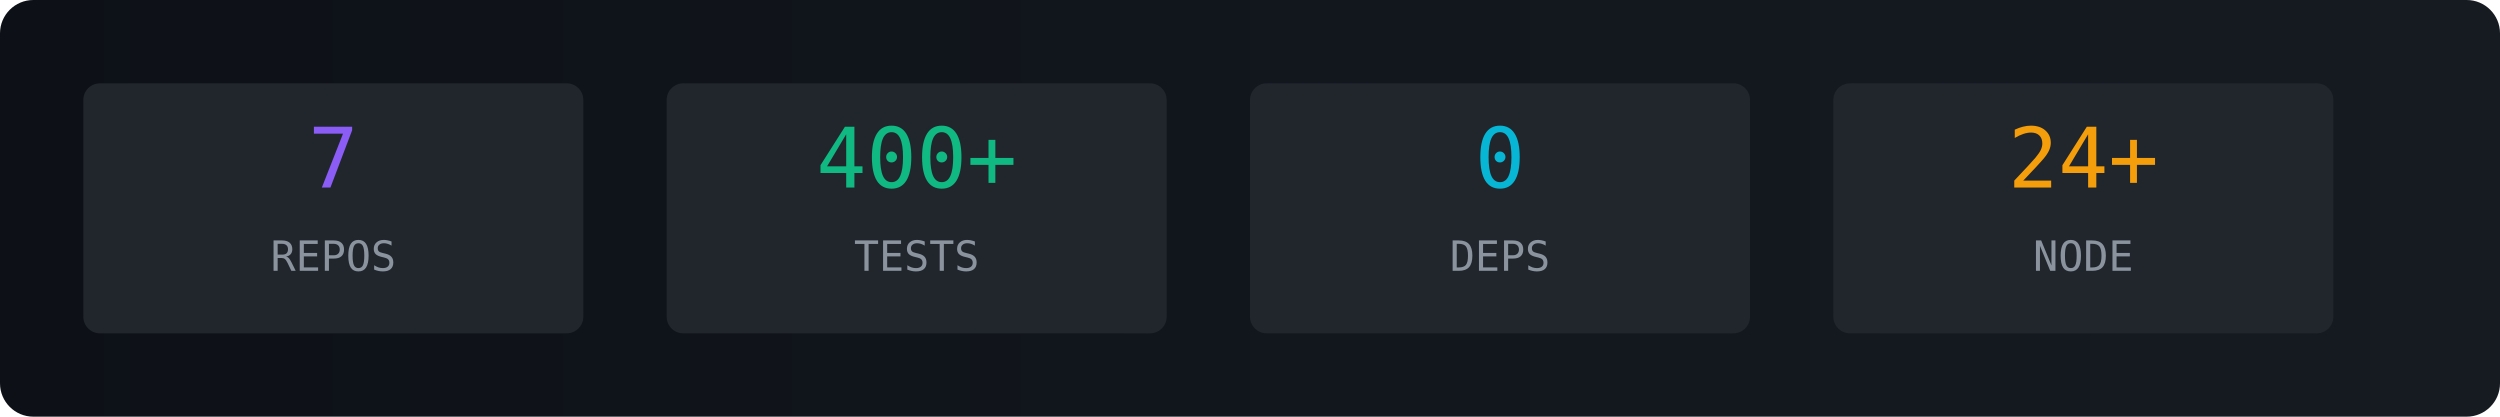
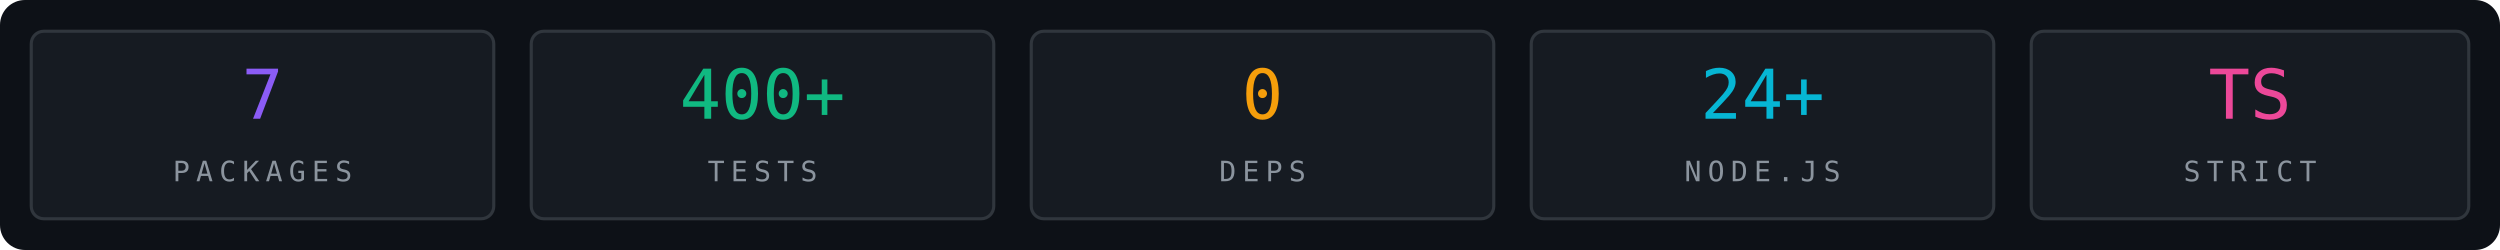
- <svg xmlns="http://www.w3.org/2000/svg" viewBox="0 0 600 100">
-   <defs>
-     <linearGradient id="bg3" x1="0%" y1="0%" x2="100%" y2="0%">
-       <stop offset="0%" style="stop-color:#0d1117" />
-       <stop offset="100%" style="stop-color:#161b22" />
-     </linearGradient>
-   </defs>
-   <rect width="600" height="100" fill="url(#bg3)" rx="8" />
-   <rect x="20" y="20" width="120" height="60" fill="#21262d" rx="4" />
-   <text x="80" y="45" text-anchor="middle" font-family="monospace" font-size="20" fill="#8b5cf6">7</text>
-   <text x="80" y="65" text-anchor="middle" font-family="monospace" font-size="10" fill="#8b949e">REPOS</text>
-   <rect x="160" y="20" width="120" height="60" fill="#21262d" rx="4" />
-   <text x="220" y="45" text-anchor="middle" font-family="monospace" font-size="20" fill="#10b981">400+</text>
-   <text x="220" y="65" text-anchor="middle" font-family="monospace" font-size="10" fill="#8b949e">TESTS</text>
-   <rect x="300" y="20" width="120" height="60" fill="#21262d" rx="4" />
-   <text x="360" y="45" text-anchor="middle" font-family="monospace" font-size="20" fill="#06b6d4">0</text>
-   <text x="360" y="65" text-anchor="middle" font-family="monospace" font-size="10" fill="#8b949e">DEPS</text>
-   <rect x="440" y="20" width="120" height="60" fill="#21262d" rx="4" />
-   <text x="500" y="45" text-anchor="middle" font-family="monospace" font-size="20" fill="#f59e0b">24+</text>
-   <text x="500" y="65" text-anchor="middle" font-family="monospace" font-size="10" fill="#8b949e">NODE</text>
+ <svg xmlns="http://www.w3.org/2000/svg" viewBox="0 0 800 80">
+   <rect width="800" height="80" fill="#0d1117" rx="8" />
+   <rect x="10" y="10" width="148" height="60" fill="#161b22" stroke="#30363d" stroke-width="1" rx="4" />
+   <text x="84" y="38" text-anchor="middle" font-family="monospace" font-size="22" fill="#8b5cf6">7</text>
+   <text x="84" y="58" text-anchor="middle" font-family="monospace" font-size="9" fill="#8b949e" letter-spacing="2">PACKAGES</text>
+   <rect x="170" y="10" width="148" height="60" fill="#161b22" stroke="#30363d" stroke-width="1" rx="4" />
+   <text x="244" y="38" text-anchor="middle" font-family="monospace" font-size="22" fill="#10b981">400+</text>
+   <text x="244" y="58" text-anchor="middle" font-family="monospace" font-size="9" fill="#8b949e" letter-spacing="2">TESTS</text>
+   <rect x="330" y="10" width="148" height="60" fill="#161b22" stroke="#30363d" stroke-width="1" rx="4" />
+   <text x="404" y="38" text-anchor="middle" font-family="monospace" font-size="22" fill="#f59e0b">0</text>
+   <text x="404" y="58" text-anchor="middle" font-family="monospace" font-size="9" fill="#8b949e" letter-spacing="2">DEPS</text>
+   <rect x="490" y="10" width="148" height="60" fill="#161b22" stroke="#30363d" stroke-width="1" rx="4" />
+   <text x="564" y="38" text-anchor="middle" font-family="monospace" font-size="22" fill="#06b6d4">24+</text>
+   <text x="564" y="58" text-anchor="middle" font-family="monospace" font-size="9" fill="#8b949e" letter-spacing="2">NODE.JS</text>
+   <rect x="650" y="10" width="140" height="60" fill="#161b22" stroke="#30363d" stroke-width="1" rx="4" />
+   <text x="720" y="38" text-anchor="middle" font-family="monospace" font-size="22" fill="#ec4899">TS</text>
+   <text x="720" y="58" text-anchor="middle" font-family="monospace" font-size="9" fill="#8b949e" letter-spacing="2">STRICT</text>
</svg>
